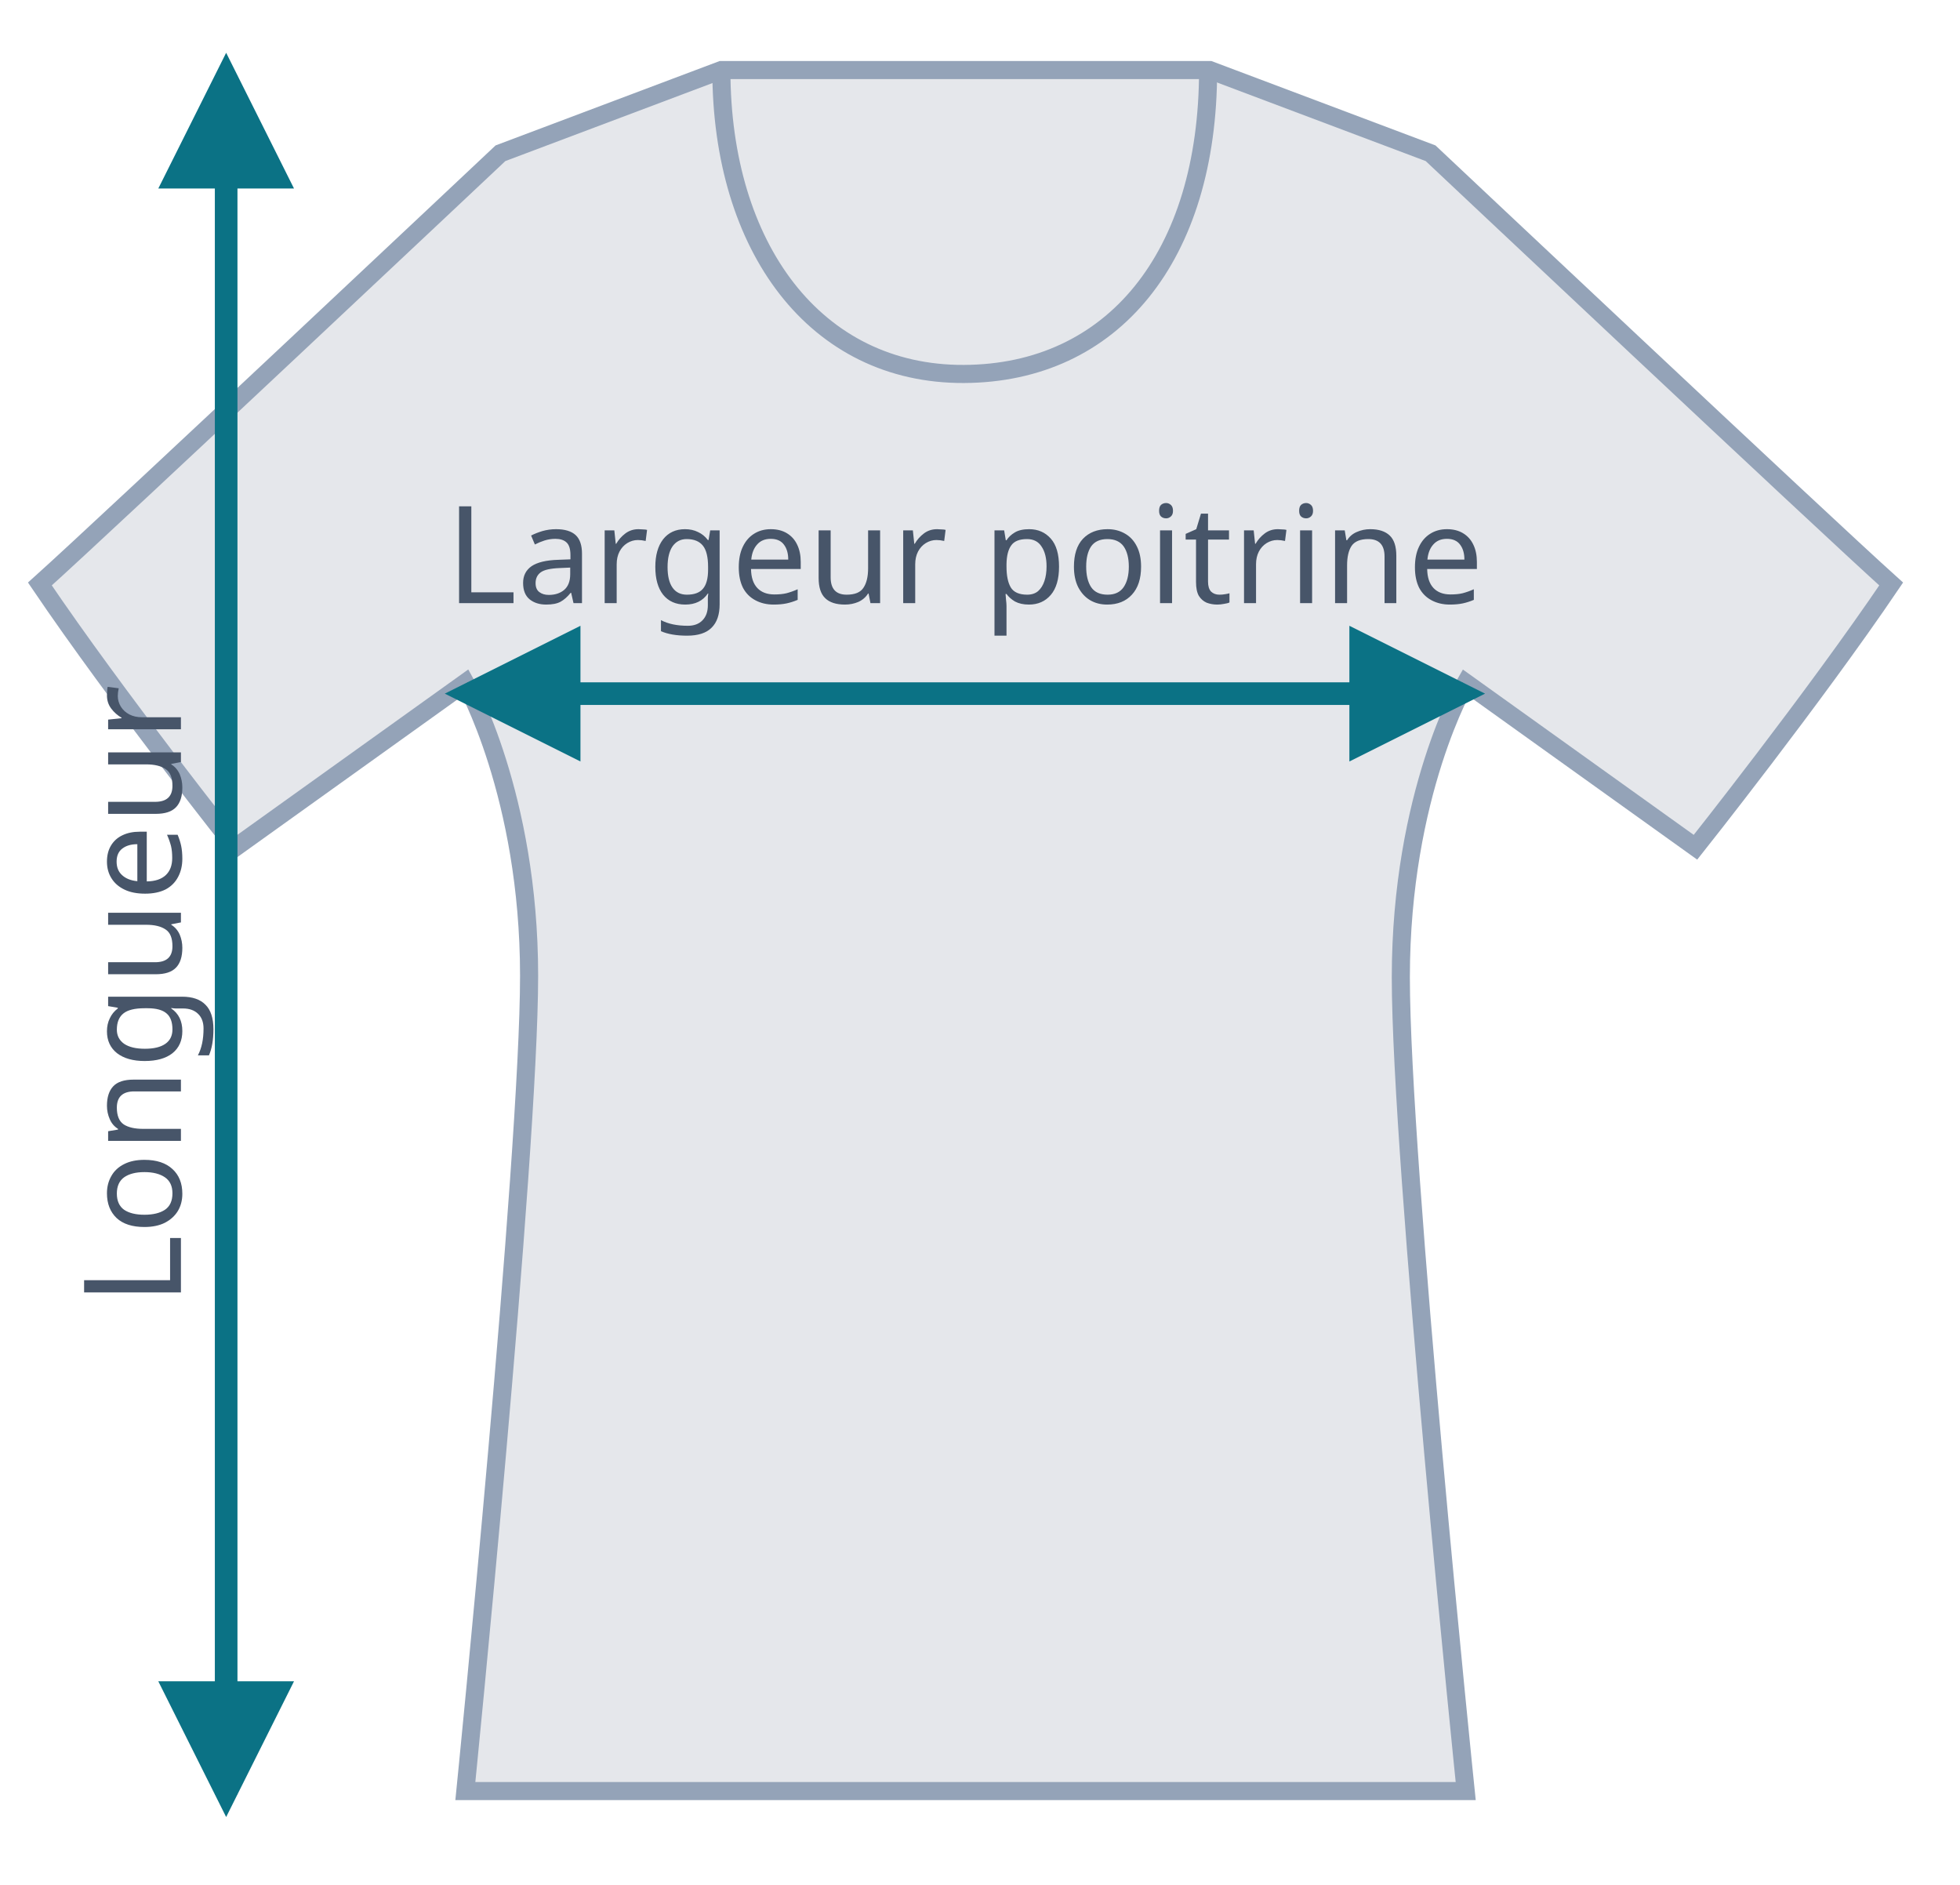
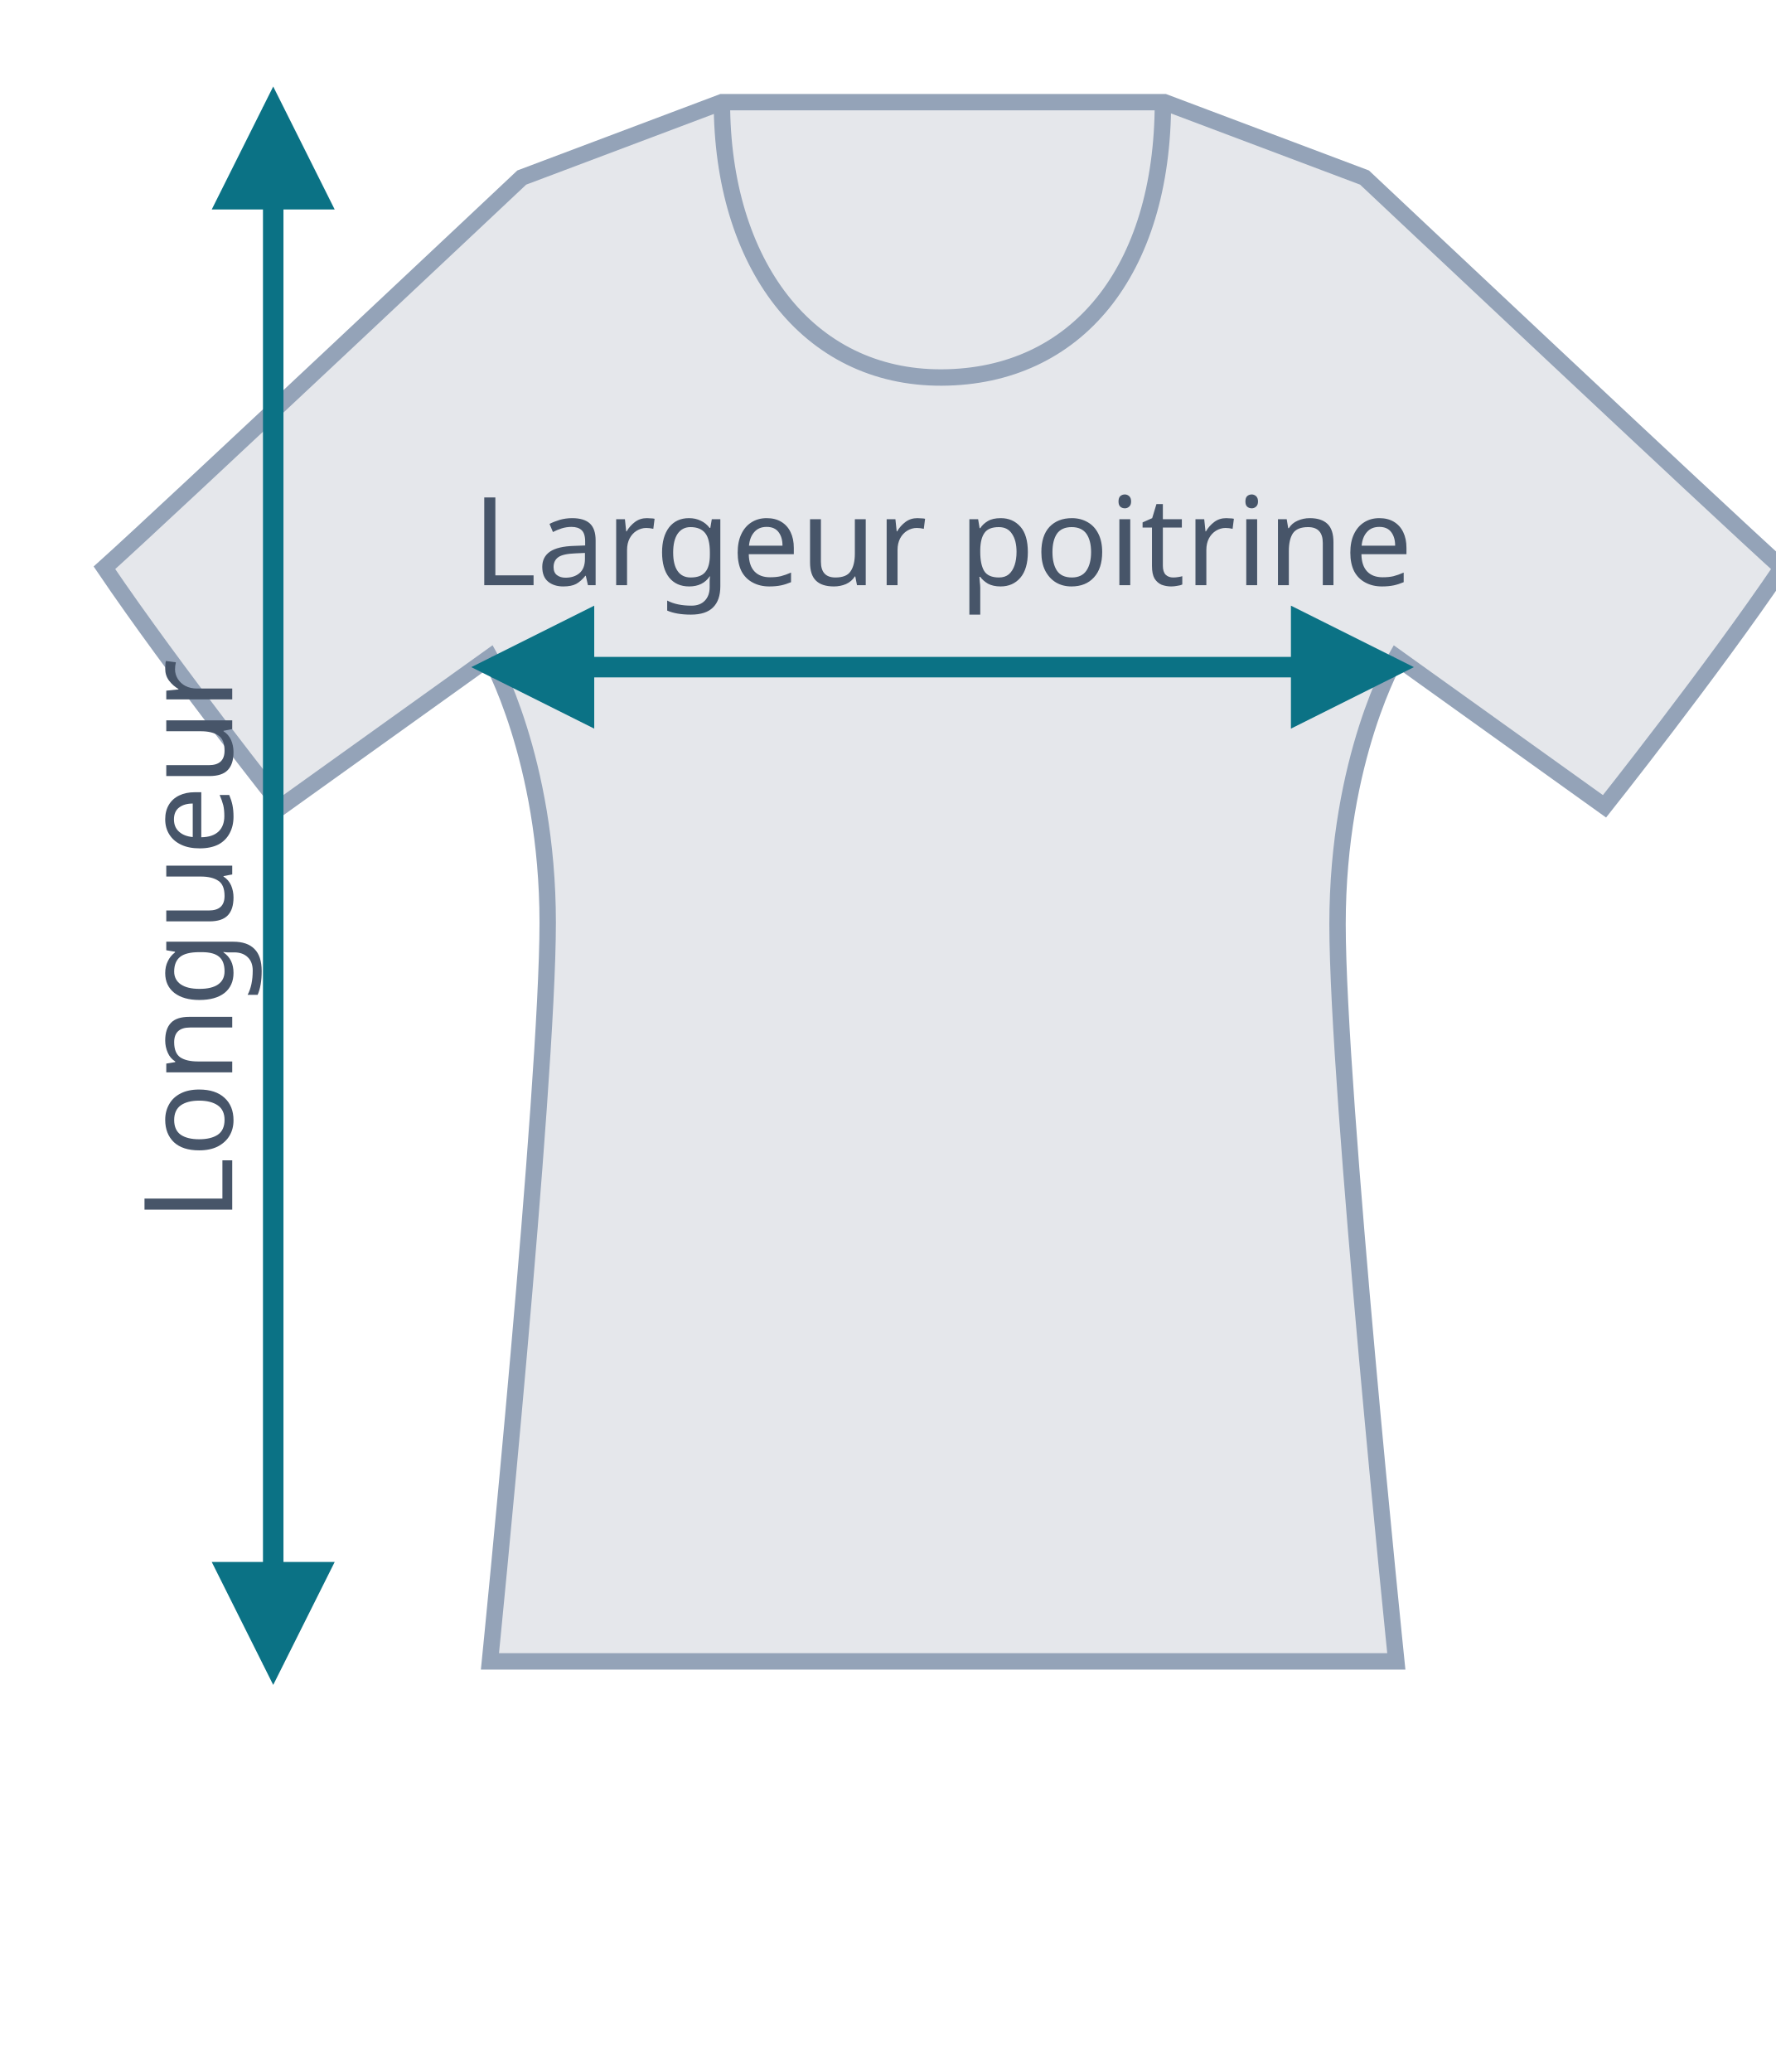
- <svg xmlns="http://www.w3.org/2000/svg" viewBox="35 84 130 125">
+ <svg xmlns="http://www.w3.org/2000/svg" width="150" height="175" viewBox="30 82 130 150">
  <defs>
    <marker id="arrowhead" markerWidth="6" markerHeight="6" refX="5" refY="3" orient="auto">
      <path d="M0,0 L6,3 L0,6 Z" fill="#0B7285" />
    </marker>
    <marker id="arrowhead-start" markerWidth="6" markerHeight="6" refX="1" refY="3" orient="auto">
      <path d="M6,0 L0,3 L6,6 Z" fill="#0B7285" />
    </marker>
  </defs>
  <path d="m 82.846,88.645 -14.652,5.518 c 0,0 -26.031,24.507 -30.549,28.565 5.132,7.581 12.98,17.46 12.98,17.46 l 15.24,-10.915 c 0,0 4.228,7.446 4.228,19.432 0,11.986 -4.228,54.073 -4.228,54.073 h 32.805 0.74 32.805 c 0,0 -4.303,-41.768 -4.303,-53.959 0,-12.192 4.303,-19.546 4.303,-19.546 l 15.24,10.915 c 0,0 7.847,-9.879 12.98,-17.46 -4.518,-4.058 -30.549,-28.565 -30.549,-28.565 L 115.234,88.645 H 99.41 98.669 Z" fill="#E5E7EB" stroke="#94a3b8" stroke-width="1.2" />
  <path d="m 82.846,88.645 c 0,11.776 6.24,20.199 16.089,20.155 9.849,-0.044 16.194,-7.756 16.194,-20.155" fill="none" stroke="#94a3b8" stroke-width="1.2" />
  <line x1="50" y1="89" x2="50" y2="203" stroke="#0B7285" stroke-width="1.5" marker-start="url(#arrowhead-start)" marker-end="url(#arrowhead)" />
  <text x="47" y="150" fill="#475569" font-size="9" font-family="sans-serif" text-anchor="middle" transform="rotate(-90, 47, 150)">Longueur</text>
  <line x1="66" y1="130" x2="132" y2="130" stroke="#0B7285" stroke-width="1.5" marker-start="url(#arrowhead-start)" marker-end="url(#arrowhead)" />
  <text x="99" y="124" fill="#475569" font-size="9" font-family="sans-serif" text-anchor="middle">Largeur poitrine</text>
</svg>
